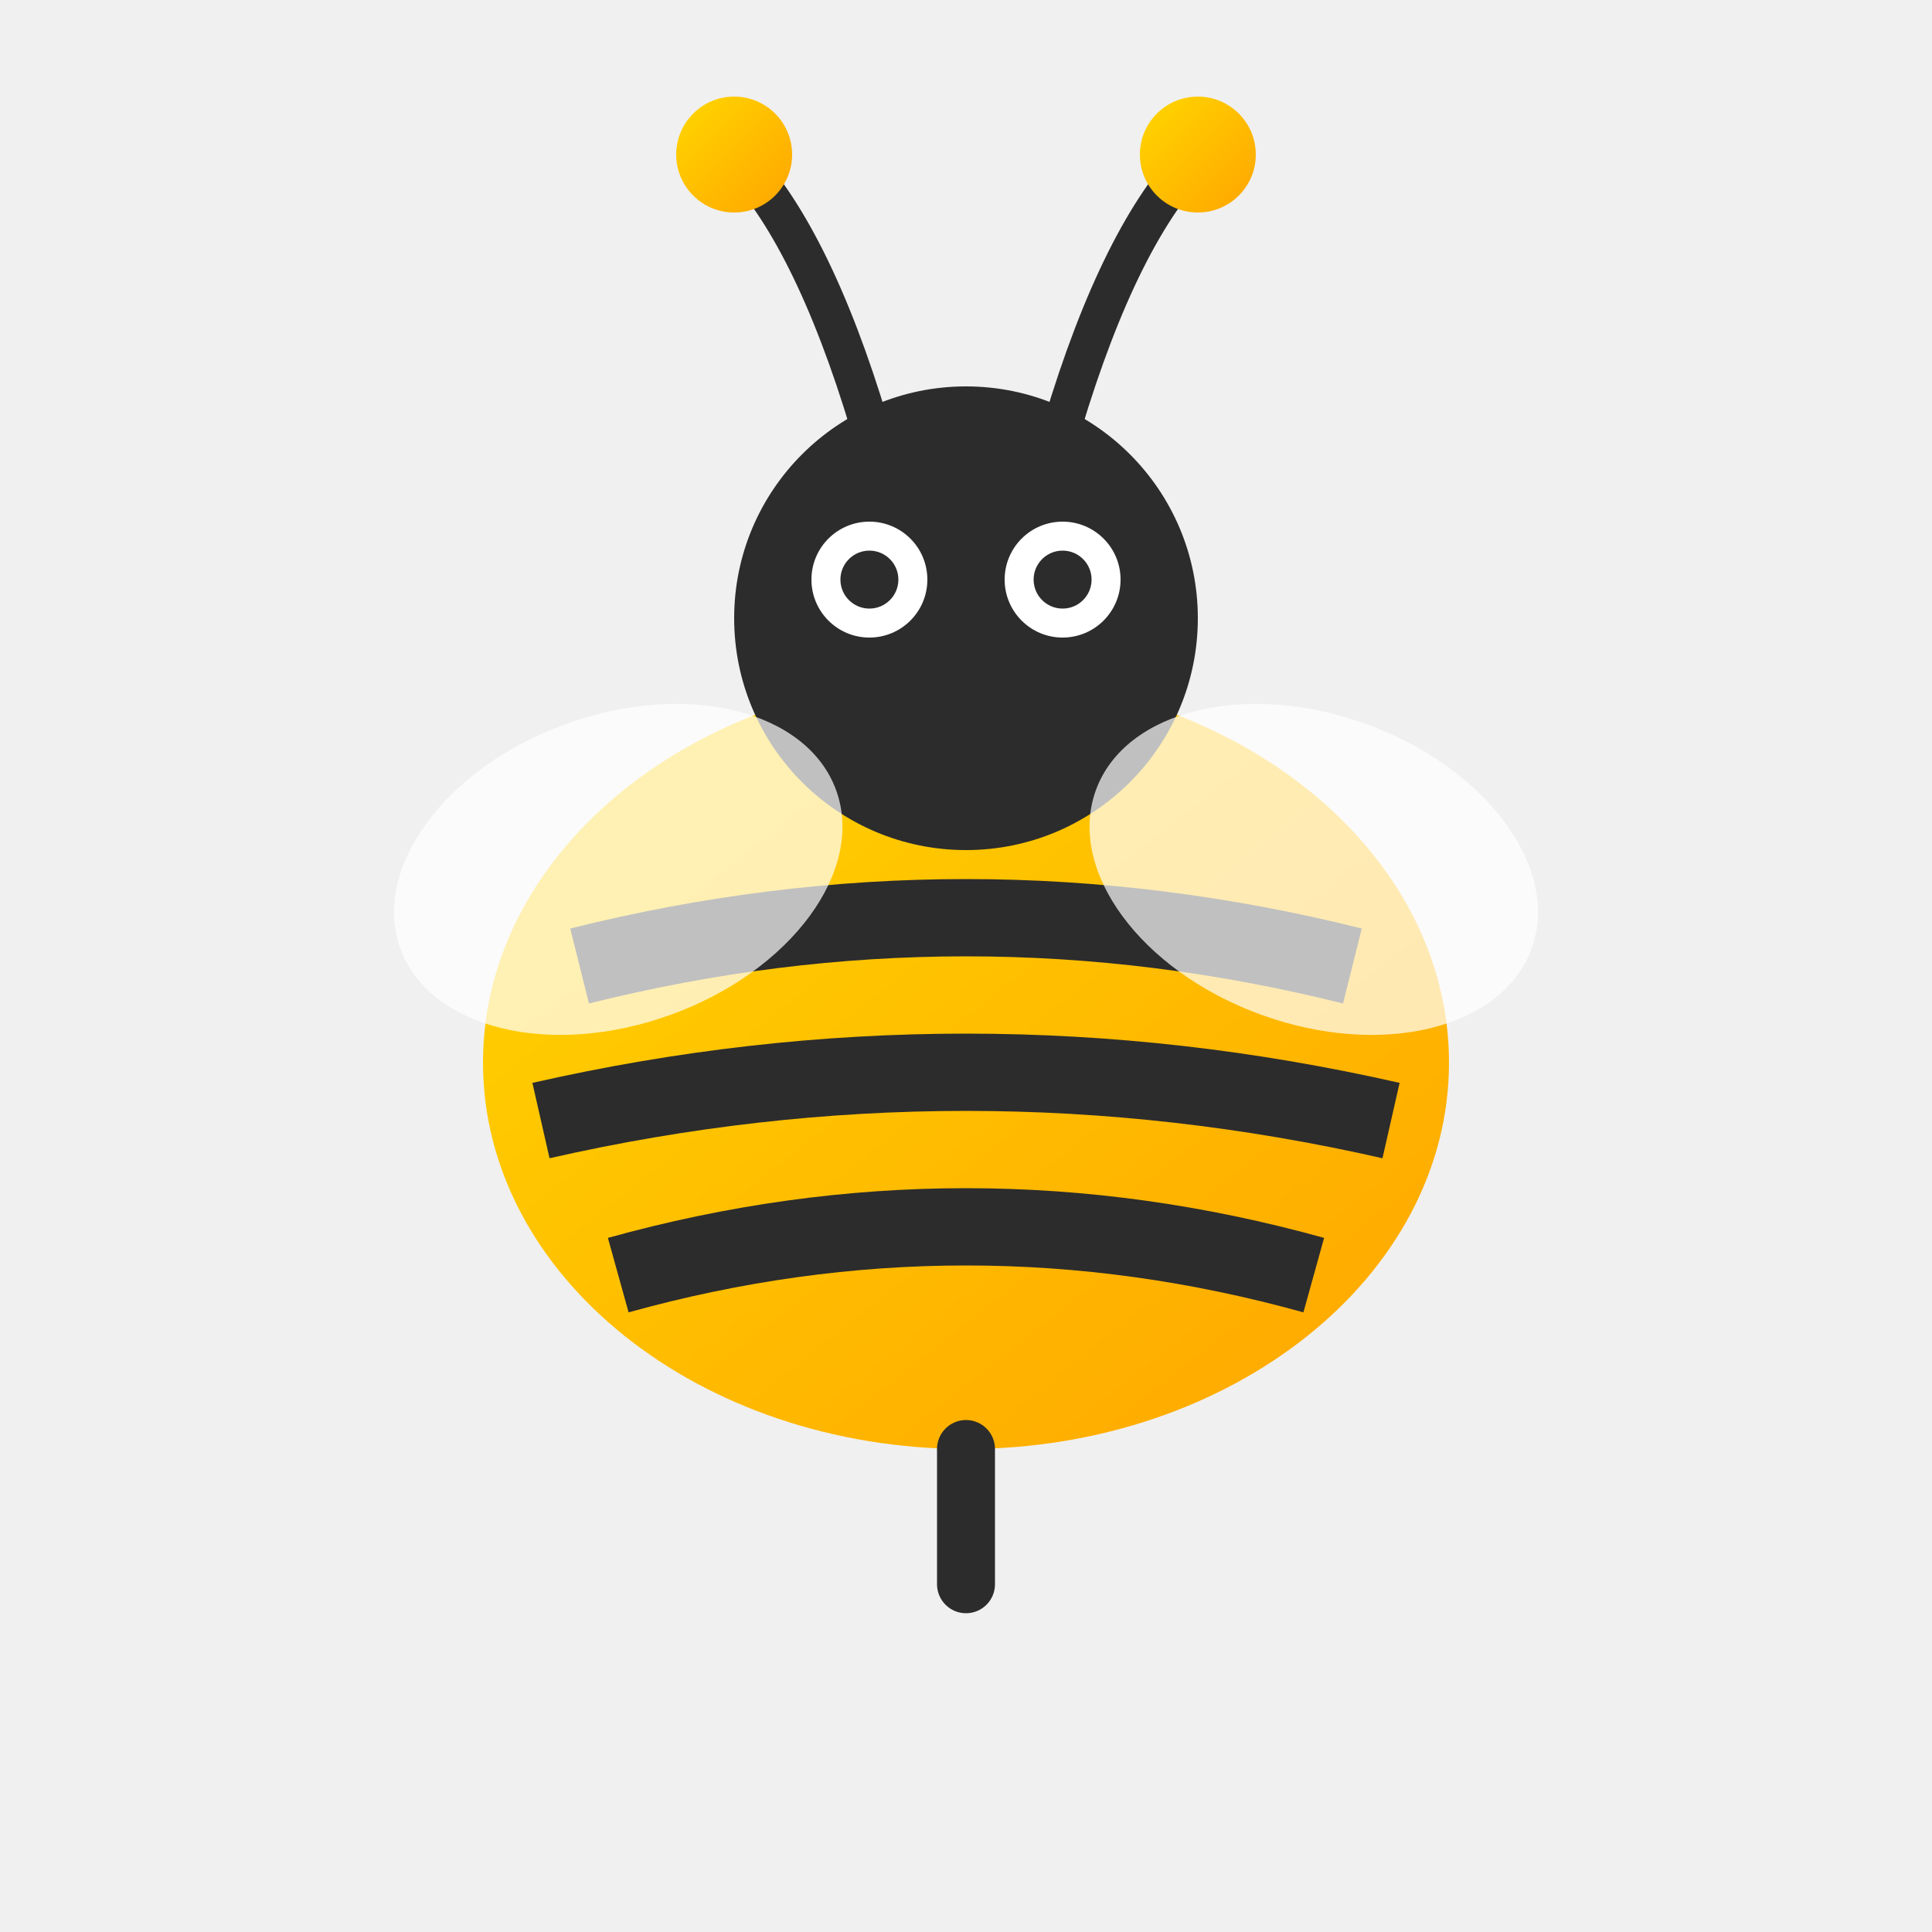
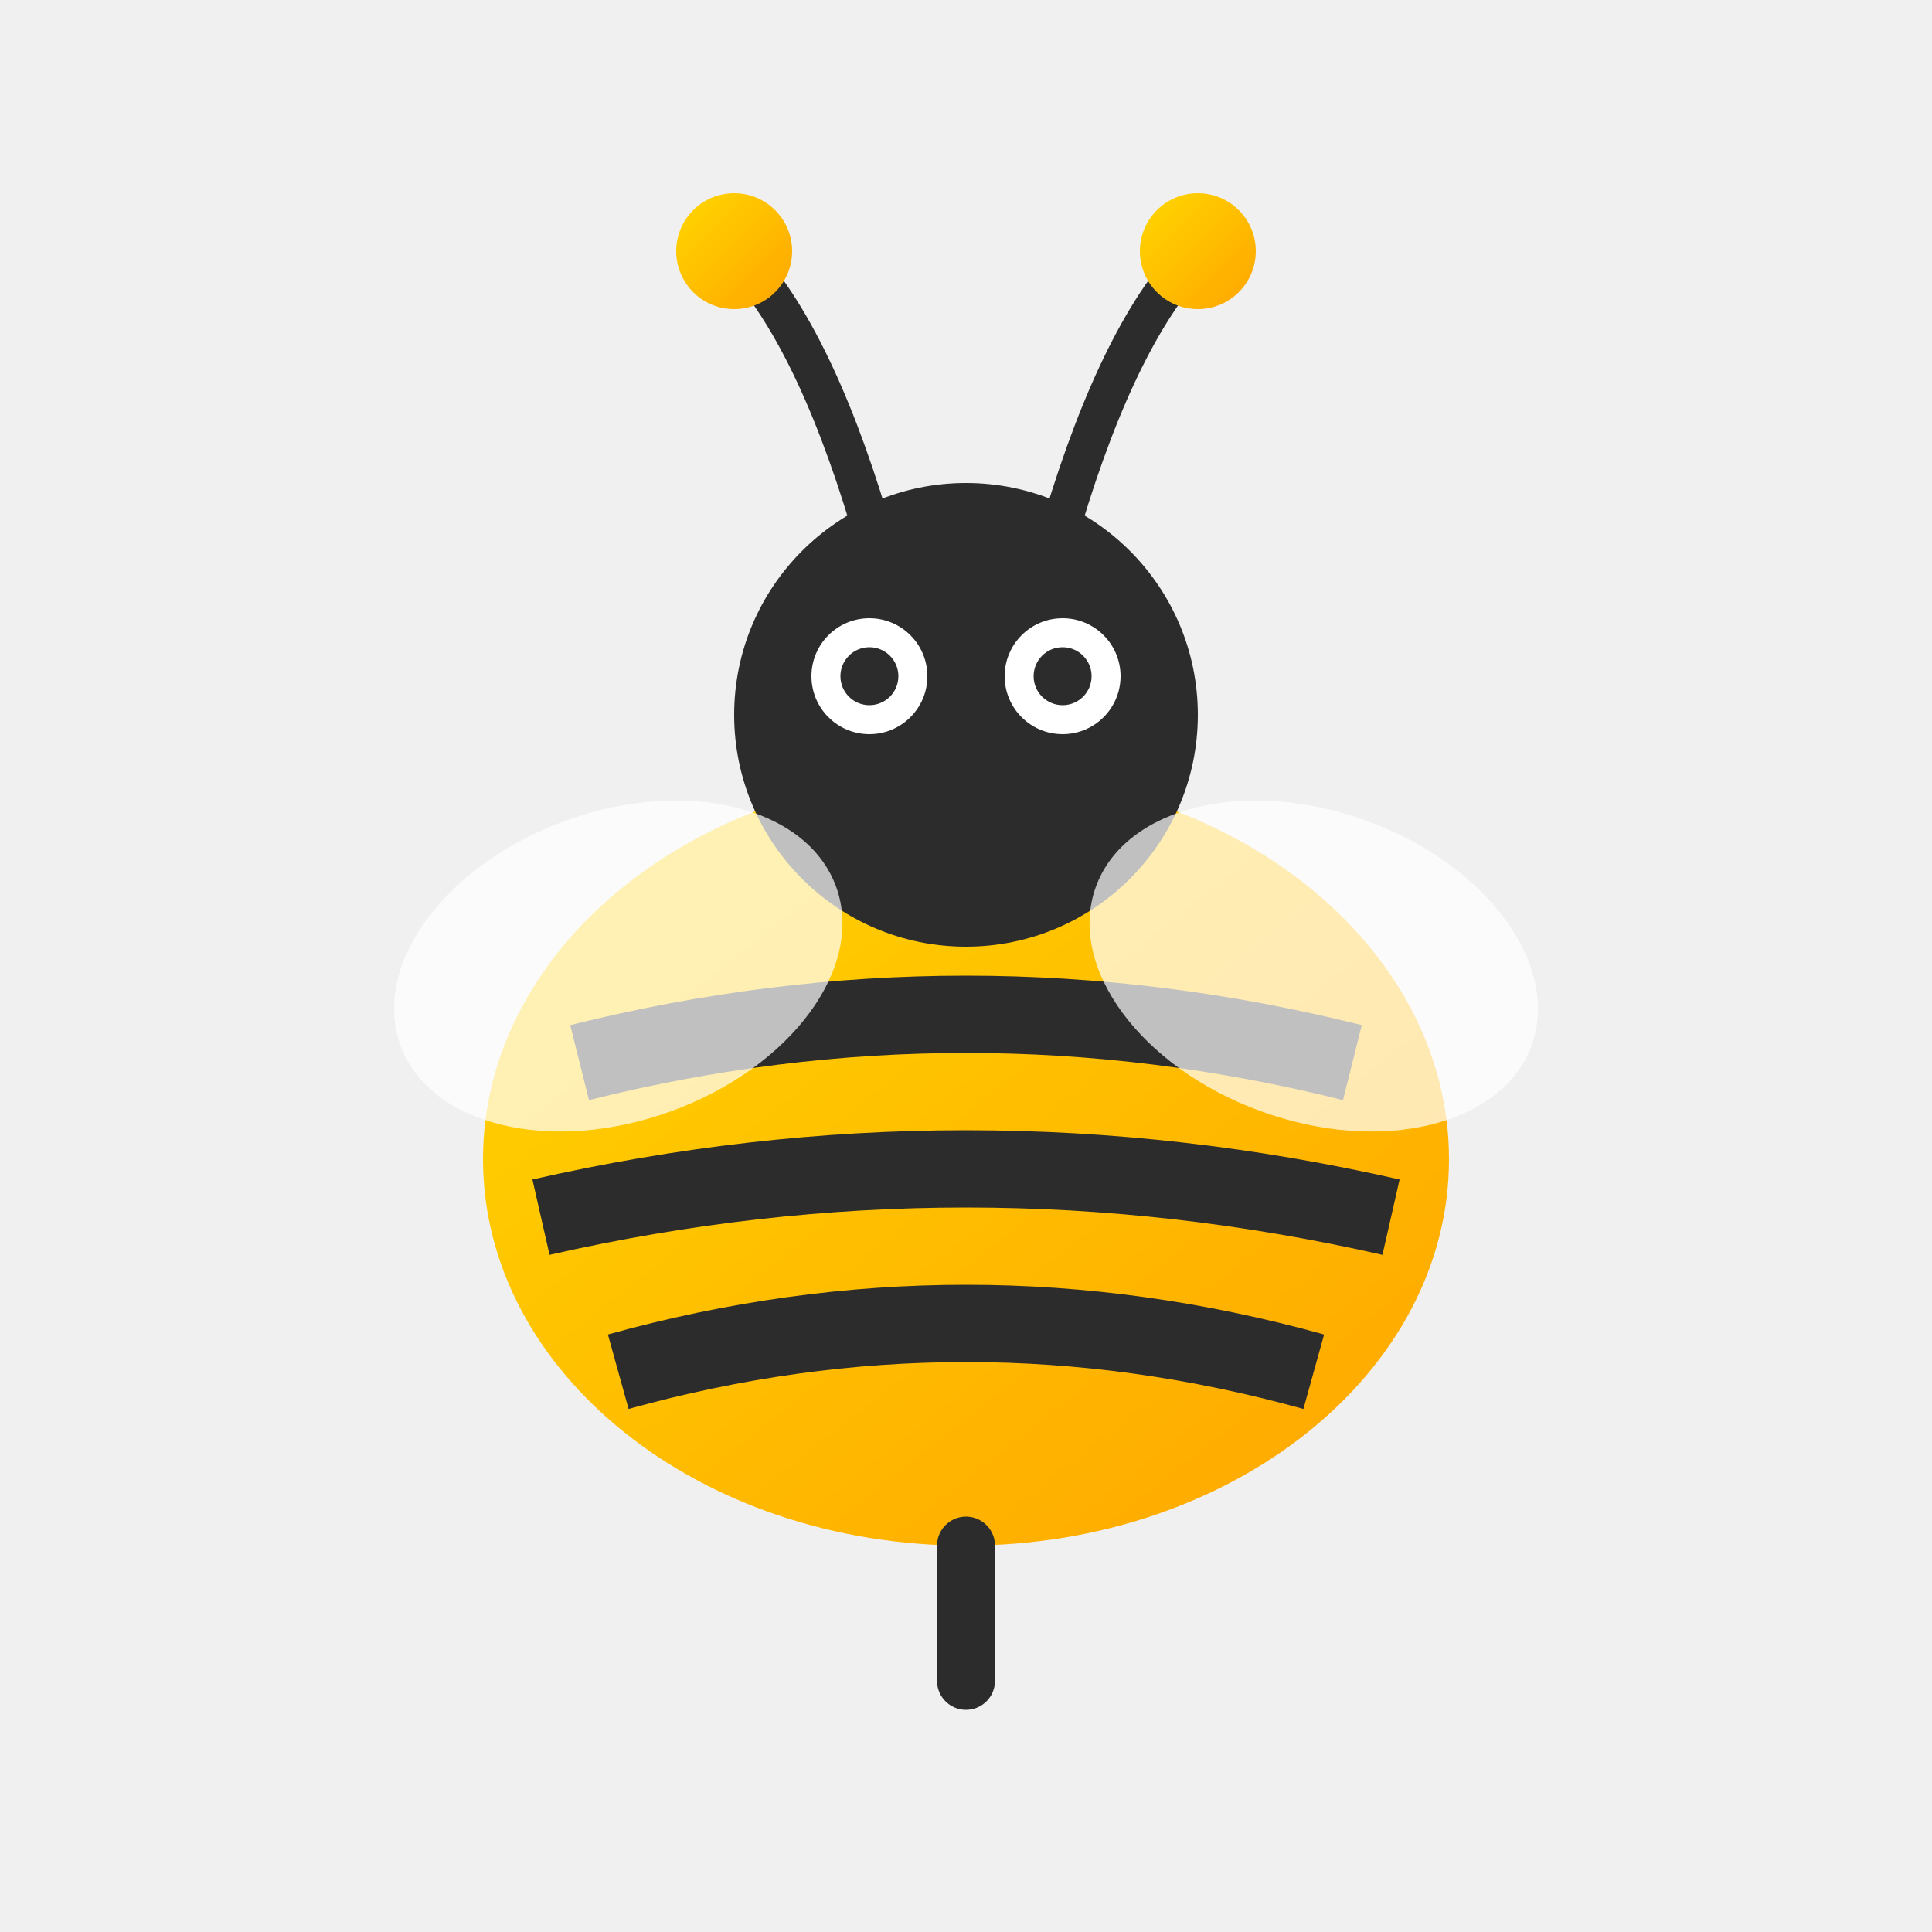
<svg xmlns="http://www.w3.org/2000/svg" viewBox="0 0 100 100">
  <defs>
    <linearGradient id="beeGold" x1="0%" y1="0%" x2="100%" y2="100%">
      <stop offset="0%" style="stop-color:#FFD700" />
      <stop offset="100%" style="stop-color:#FFA500" />
    </linearGradient>
  </defs>
-   <ellipse cx="50" cy="55" rx="25" ry="20" fill="url(#beeGold)" />
-   <path d="M30 50 Q50 45 70 50" stroke="#2C2C2C" stroke-width="4" fill="none" />
-   <path d="M28 58 Q50 53 72 58" stroke="#2C2C2C" stroke-width="4" fill="none" />
-   <path d="M32 66 Q50 61 68 66" stroke="#2C2C2C" stroke-width="4" fill="none" />
-   <circle cx="50" cy="32" r="12" fill="#2C2C2C" />
-   <circle cx="45" cy="30" r="3" fill="white" />
-   <circle cx="55" cy="30" r="3" fill="white" />
-   <circle cx="45" cy="30" r="1.5" fill="#2C2C2C" />
-   <circle cx="55" cy="30" r="1.5" fill="#2C2C2C" />
-   <path d="M45 22 Q42 12 38 8" stroke="#2C2C2C" stroke-width="2" fill="none" />
-   <path d="M55 22 Q58 12 62 8" stroke="#2C2C2C" stroke-width="2" fill="none" />
-   <circle cx="38" cy="8" r="3" fill="url(#beeGold)" />
-   <circle cx="62" cy="8" r="3" fill="url(#beeGold)" />
-   <ellipse cx="32" cy="45" rx="12" ry="8" fill="rgba(255,255,255,0.7)" transform="rotate(-20 32 45)" />
-   <ellipse cx="68" cy="45" rx="12" ry="8" fill="rgba(255,255,255,0.7)" transform="rotate(20 68 45)" />
-   <path d="M50 75 L50 82" stroke="#2C2C2C" stroke-width="3" stroke-linecap="round" />
+   <g transform="translate(0, 5)">
+     <ellipse cx="50" cy="55" rx="25" ry="20" fill="url(#beeGold)" />
+     <path d="M30 50 Q50 45 70 50" stroke="#2C2C2C" stroke-width="4" fill="none" />
+     <path d="M28 58 Q50 53 72 58" stroke="#2C2C2C" stroke-width="4" fill="none" />
+     <path d="M32 66 Q50 61 68 66" stroke="#2C2C2C" stroke-width="4" fill="none" />
+     <circle cx="50" cy="32" r="12" fill="#2C2C2C" />
+     <circle cx="45" cy="30" r="3" fill="white" />
+     <circle cx="55" cy="30" r="3" fill="white" />
+     <circle cx="45" cy="30" r="1.5" fill="#2C2C2C" />
+     <circle cx="55" cy="30" r="1.5" fill="#2C2C2C" />
+     <path d="M45 22 Q42 12 38 8" stroke="#2C2C2C" stroke-width="2" fill="none" />
+     <path d="M55 22 Q58 12 62 8" stroke="#2C2C2C" stroke-width="2" fill="none" />
+     <circle cx="38" cy="8" r="3" fill="url(#beeGold)" />
+     <circle cx="62" cy="8" r="3" fill="url(#beeGold)" />
+     <ellipse cx="32" cy="45" rx="12" ry="8" fill="rgba(255,255,255,0.7)" transform="rotate(-20 32 45)" />
+     <ellipse cx="68" cy="45" rx="12" ry="8" fill="rgba(255,255,255,0.7)" transform="rotate(20 68 45)" />
+     <path d="M50 75 L50 82" stroke="#2C2C2C" stroke-width="3" stroke-linecap="round" />
+   </g>
</svg>
